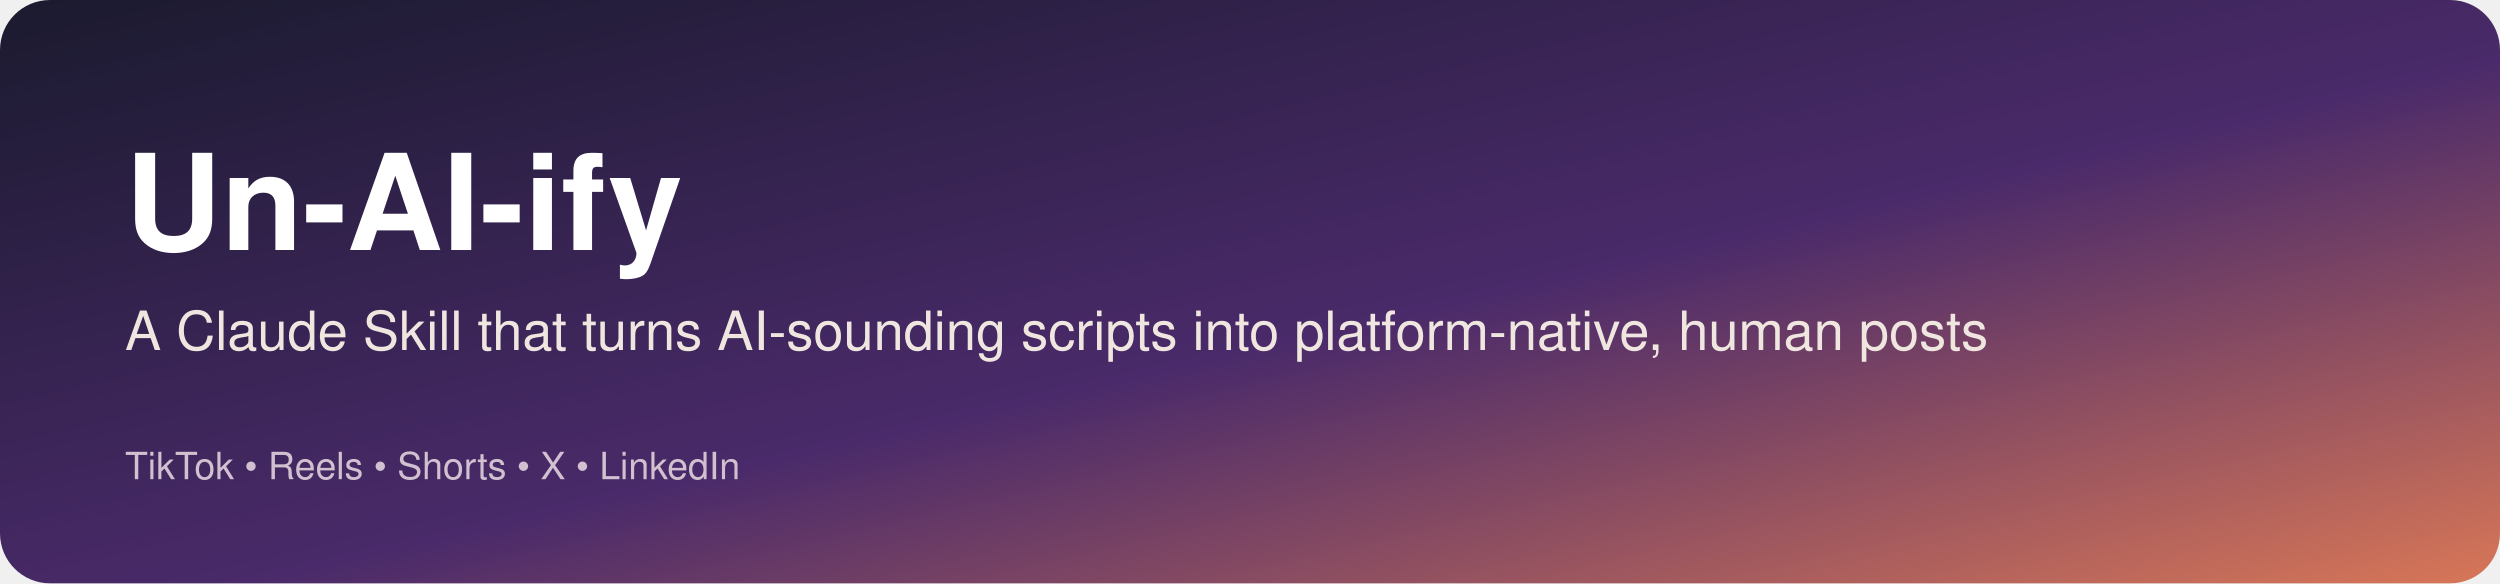
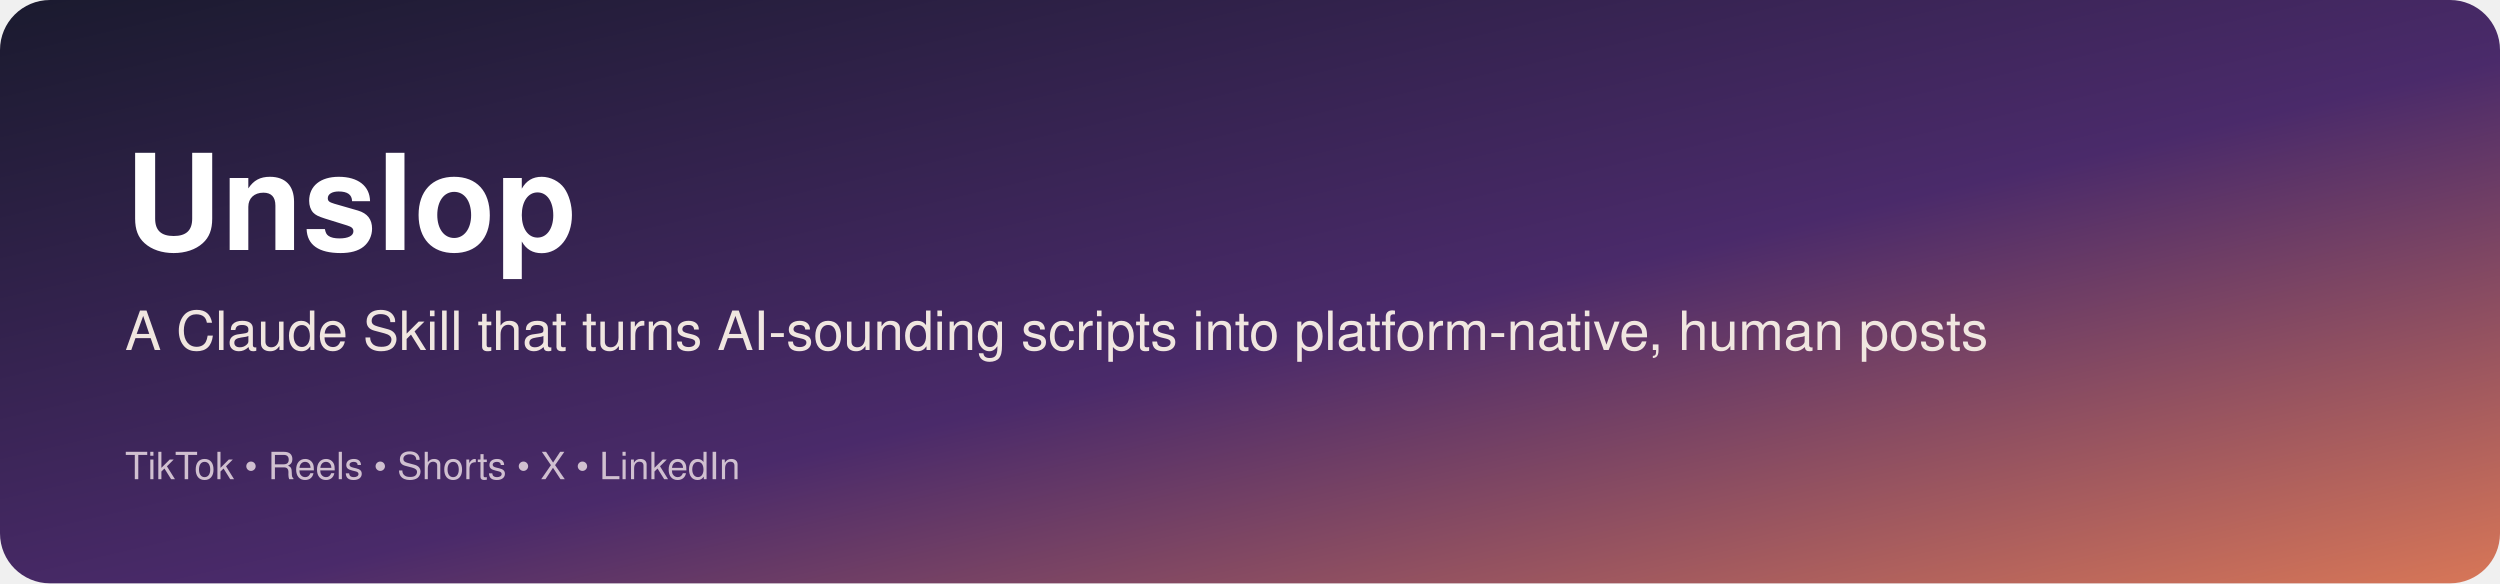
<svg xmlns="http://www.w3.org/2000/svg" width="1200" height="280" viewBox="0 0 1200 280">
  <defs>
    <linearGradient id="bg" x1="0" y1="0" x2="1" y2="1">
      <stop offset="0%" stop-color="#1a1a2e" />
      <stop offset="55%" stop-color="#4a2a6a" />
      <stop offset="100%" stop-color="#d97757" />
    </linearGradient>
  </defs>
  <rect width="1200" height="280" rx="24" fill="url(#bg)" />
-   <text x="60" y="120" font-family="Helvetica, Arial, sans-serif" font-size="64" font-weight="700" fill="#ffffff">Un-AI-ify</text>
+   <text x="60" y="120" font-family="Helvetica, Arial, sans-serif" font-size="64" font-weight="700" fill="#ffffff">Unslop</text>
  <text x="60" y="168" font-family="Helvetica, Arial, sans-serif" font-size="26" fill="#f0e6e0">A Claude Skill that turns AI-sounding scripts into platform-native, human posts</text>
  <text x="60" y="230" font-family="Helvetica, Arial, sans-serif" font-size="18" fill="#d0c0d0">TikTok • Reels • Shorts • X • LinkedIn</text>
</svg>
